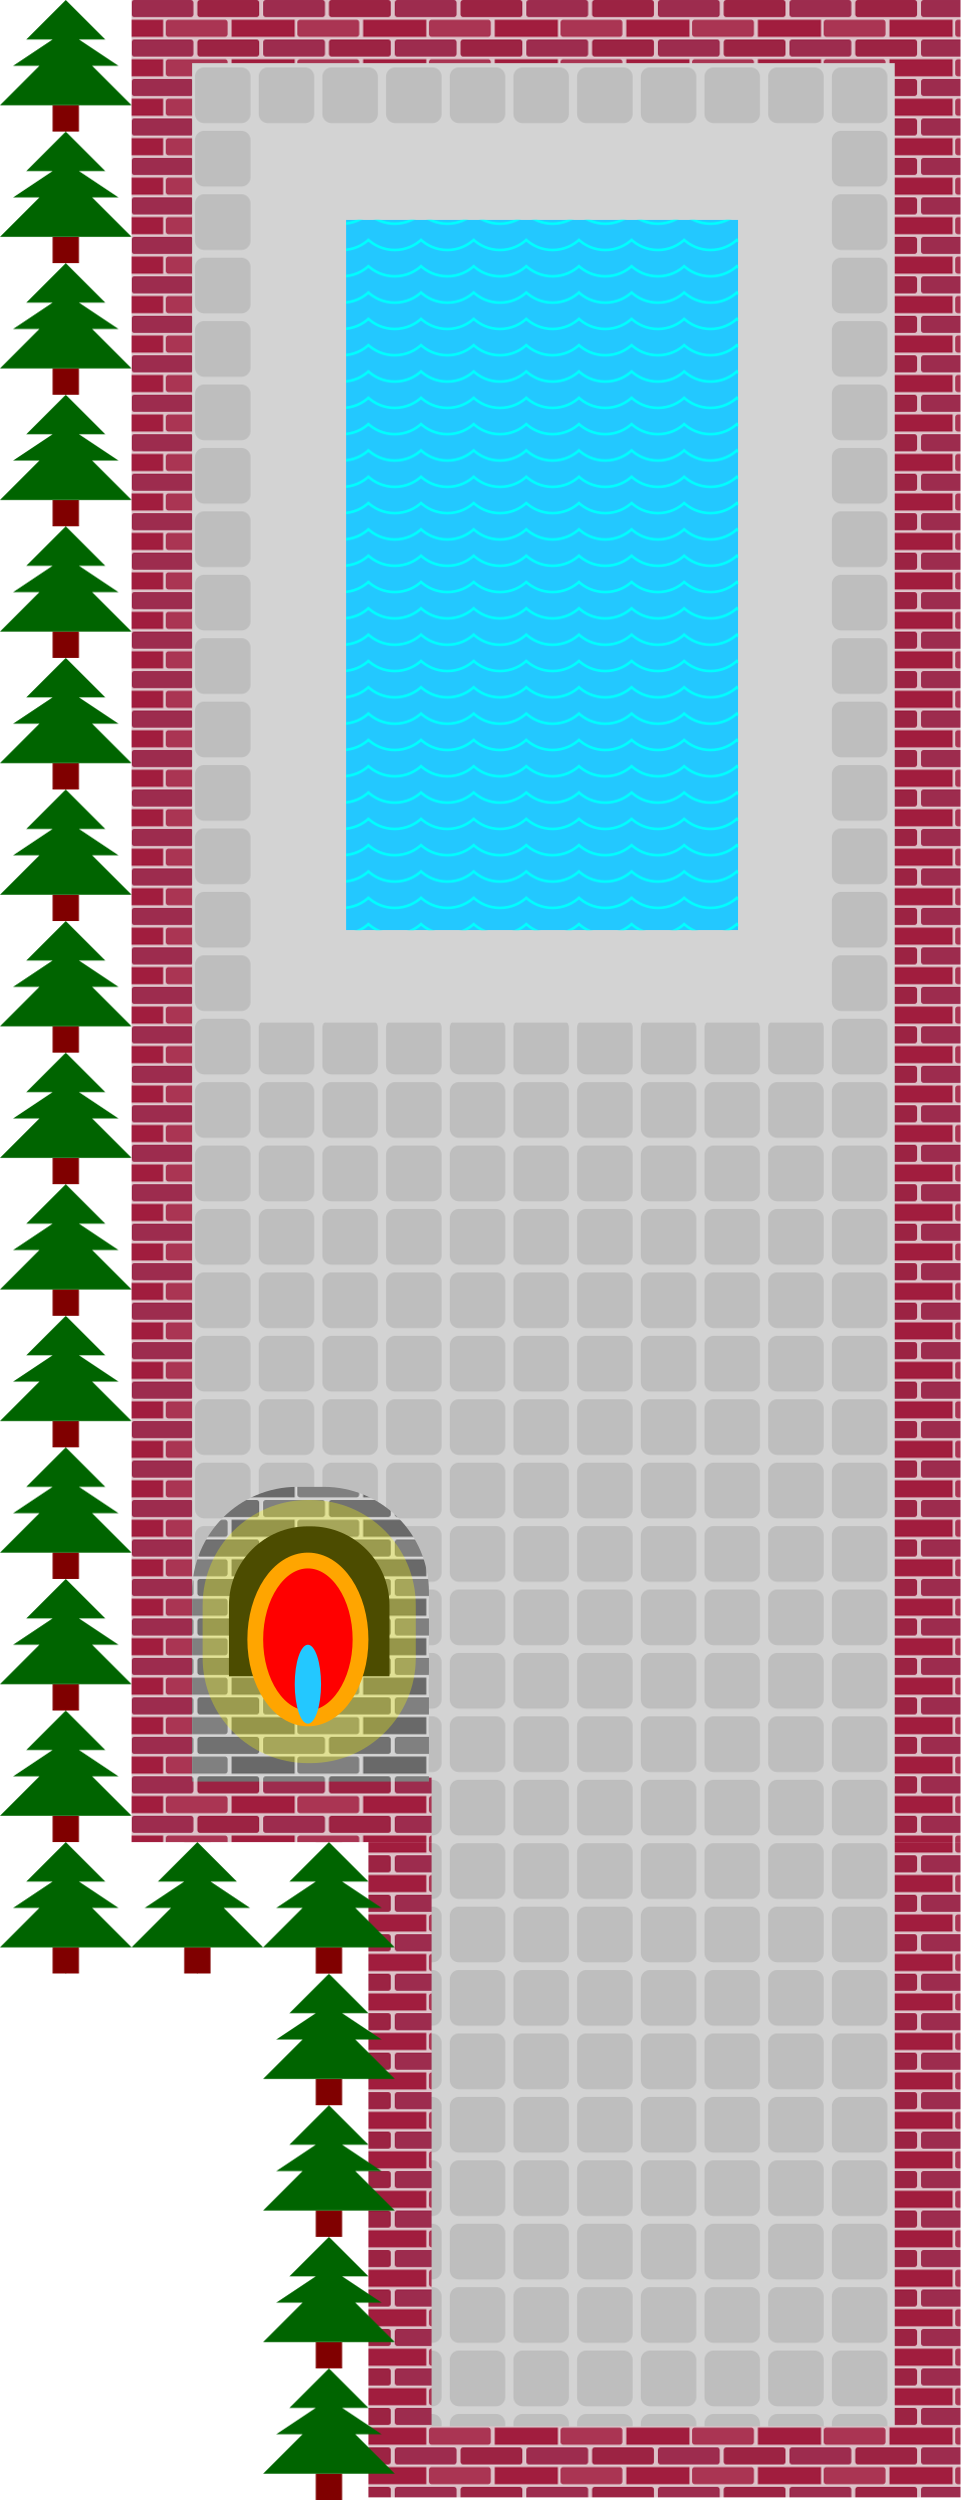
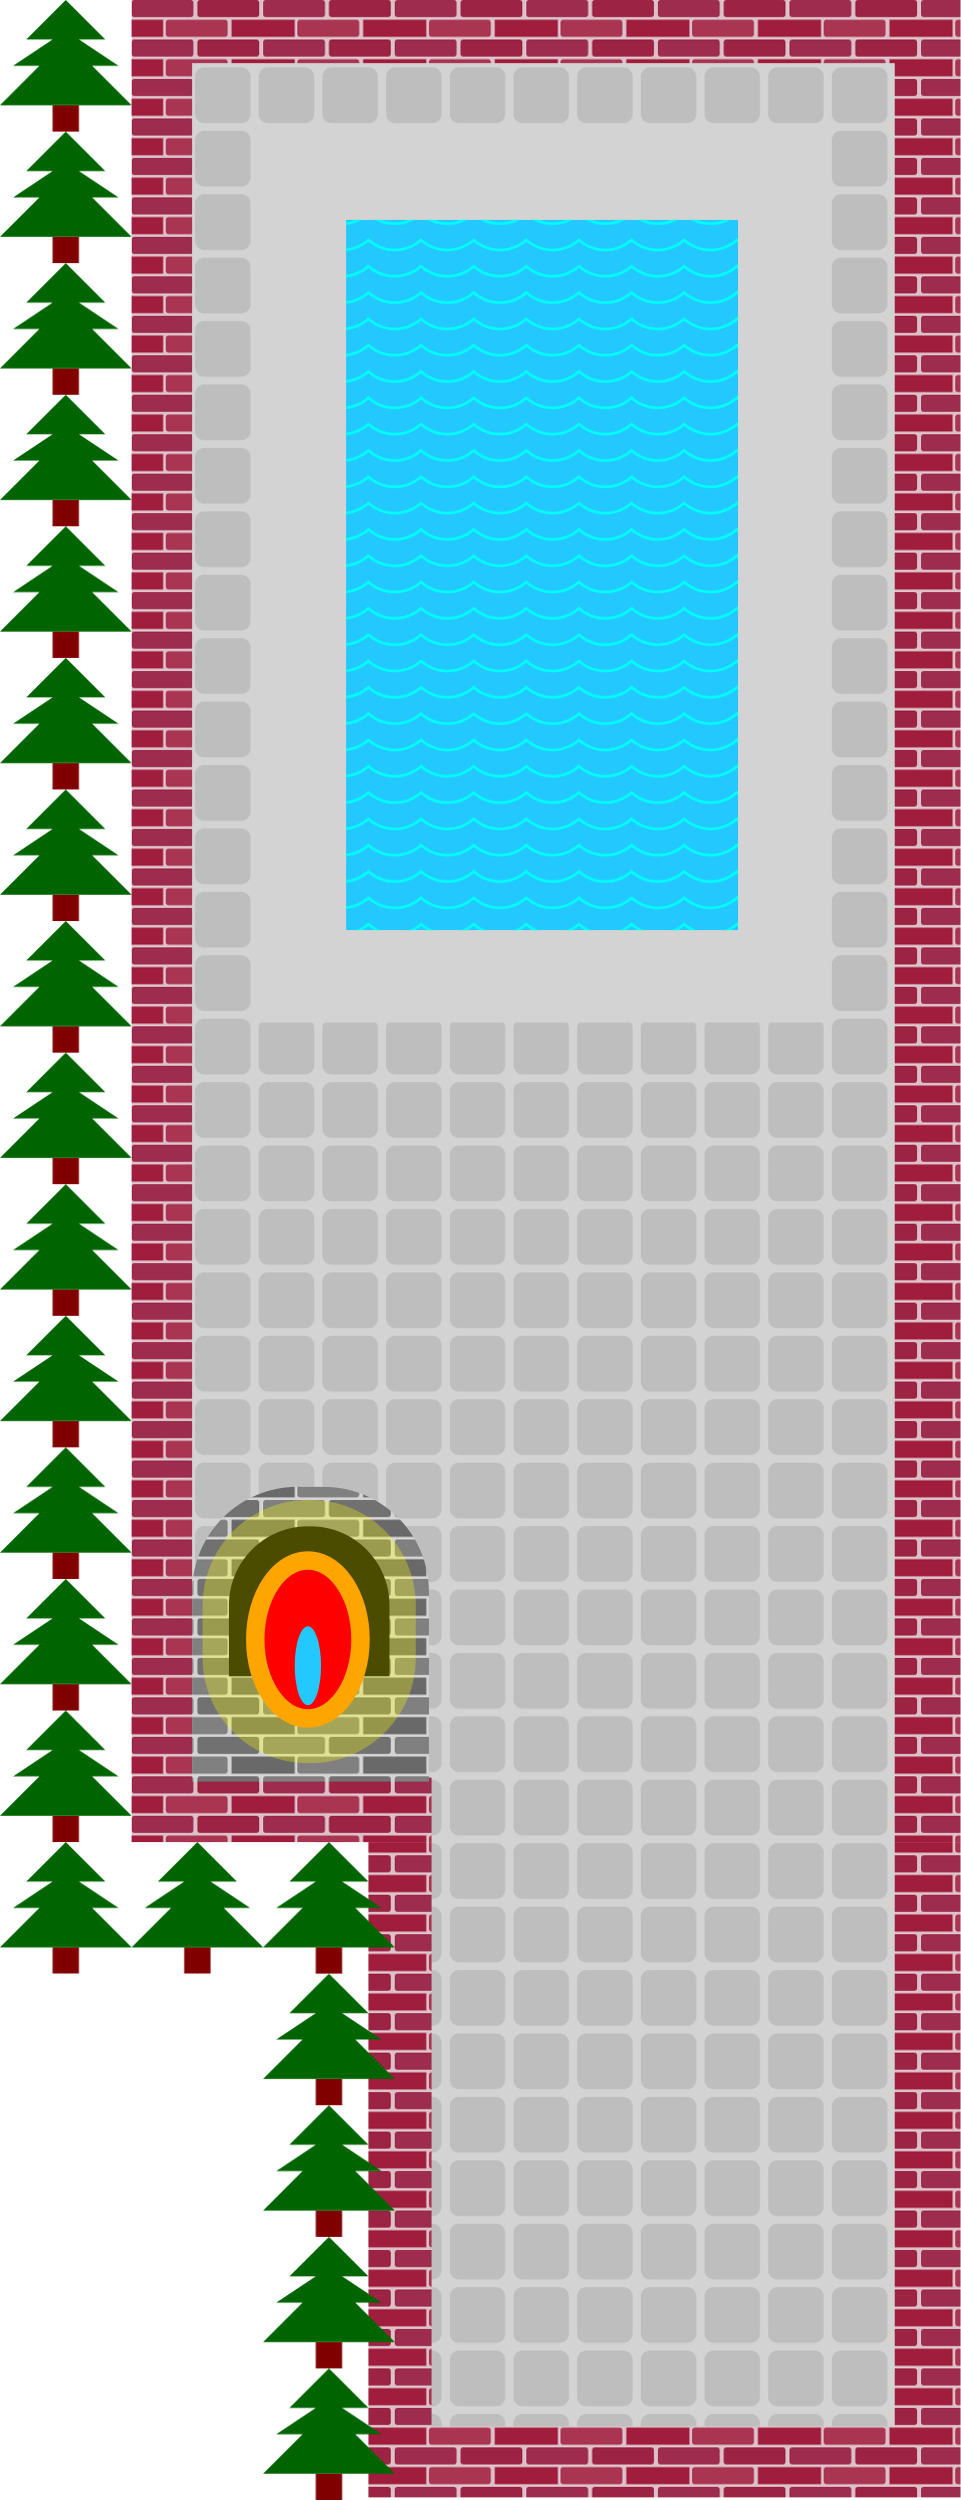
<svg xmlns="http://www.w3.org/2000/svg" width="365" height="950" x="0" y="0" class="block5">
  <defs>
    <pattern id="floorPattern" patternUnits="userSpaceOnUse" x="0" y="0" height="24.1" width="24.2">
      <rect width="25" height="25" x="0" y="0" fill="lightgrey" />
      <rect width="24.1" height="24.2" x="0" y="0" rx="5" fill="rgb(190, 190, 190)" stroke="lightgrey" stroke-width="3" />
    </pattern>
    <pattern id="treePattern" patternUnits="userSpaceOnUse" x="0" y="0" height="50" width="50">
      <rect width="10" height="10" x="20" y="40" fill="maroon" />
      <polygon points="25,0 40,15 30,15 45,25 35,25 50,40 0,40 15,25 5,25 20,15 10,15 " style="fill:darkgreen;" />
    </pattern>
    <pattern id="waterPattern" patternUnits="userSpaceOnUse" x="0" y="0" height="10" width="20">
      <circle cx="10" cy="-10" r="15" fill="transparent" stroke="aqua" stroke-width="1" />
    </pattern>
    <pattern id="my4pattern" patternUnits="userSpaceOnUse" x="0" y="0" width="50" height="15">
      <rect width="50" height="15" x="0" y="0" fill="#dcc0c7" />
      <rect width="23.5" height="6.5" x="0" y="0" rx="1" fill="#9d2c4e" />
      <rect width="23.5" height="6.5" x="25" y="0" rx="1" fill="#9c2343" />
      <rect width="12" height="6.5" x="0" y="7.5" fill="#a11d3e" />
      <rect width="23.5" height="6.5" x="13" y="7.5" rx="1" fill="#aa3553" />
      <rect width="12" height="6.5" x="38" y="7.5" fill="#a11d3e" />
    </pattern>
    <pattern id="my3pattern" patternUnits="userSpaceOnUse" x="0" y="0" width="50" height="15">
      <rect width="50" height="15" x="0" y="0" fill="lightgrey" />
      <rect width="23.5" height="6.5" x="0" y="0" rx="1" fill="grey" />
      <rect width="23.5" height="6.5" x="25" y="0" rx="1" fill="#717171" />
      <rect width="12" height="6.5" x="0" y="7.5" fill="dimgrey" />
      <rect width="23.5" height="6.5" x="13" y="7.5" rx="1" fill="#808080" />
      <rect width="12" height="6.5" x="38" y="7.5" fill="dimgrey" />
    </pattern>
  </defs>
  <rect width="50" height="750" x="0" y="0" fill="url(#treePattern)" />
  <rect width="315" height="700" x="50" y="0" fill="url(#my4pattern)" />
  <rect width="225" height="249" x="140" y="700" fill="url(#my4pattern)" />
  <rect width="100" height="50" x="50" y="700" fill="url(#treePattern)" />
  <rect width="50" height="200" x="100" y="750" fill="url(#treePattern)" />
  <rect width="267" height="651.5" x="73" y="24" fill="url(#floorPattern)" />
  <rect width="176" height="247" x="164" y="675" fill="url(#floorPattern)" />
  <rect width="184" height="305" x="114" y="66" stroke="lightgrey" stroke-width="35" fill="#23c8ff" opacity="1" />
  <rect width="184" height="305" x="114" y="66" stroke="lightgrey" stroke-width="35" fill="url(#waterPattern)" opacity="1" />
  <rect width="90" height="110" x="73" y="565" rx="40" fill="url(#my3pattern)" stroke="black" stroke-width="0" />
  <rect width="61" height="95" x="87" y="580" rx="30" />
  <rect width="90" height="40" x="73" y="637" fill="url(#my3pattern)" stroke="black" stroke-width="0" />
  <rect width="81" height="100" x="77" y="570" rx="40" fill="yellow" opacity=".3" />
-   <rect width="40" height="60" x="97" y="593" fill="red" rx="50" stroke="orange" stroke-width="6" />
-   <rect width="10" height="30" x="112" y="625" fill="#23c8ff" rx="15" />
+   <rect width="40" height="60" x="97" y="593" fill="red" rx="50" stroke="orange" stroke-width="7" />
+   <rect width="10" height="30" x="112" y="618" fill="#23c8ff" rx="15" />
</svg>
